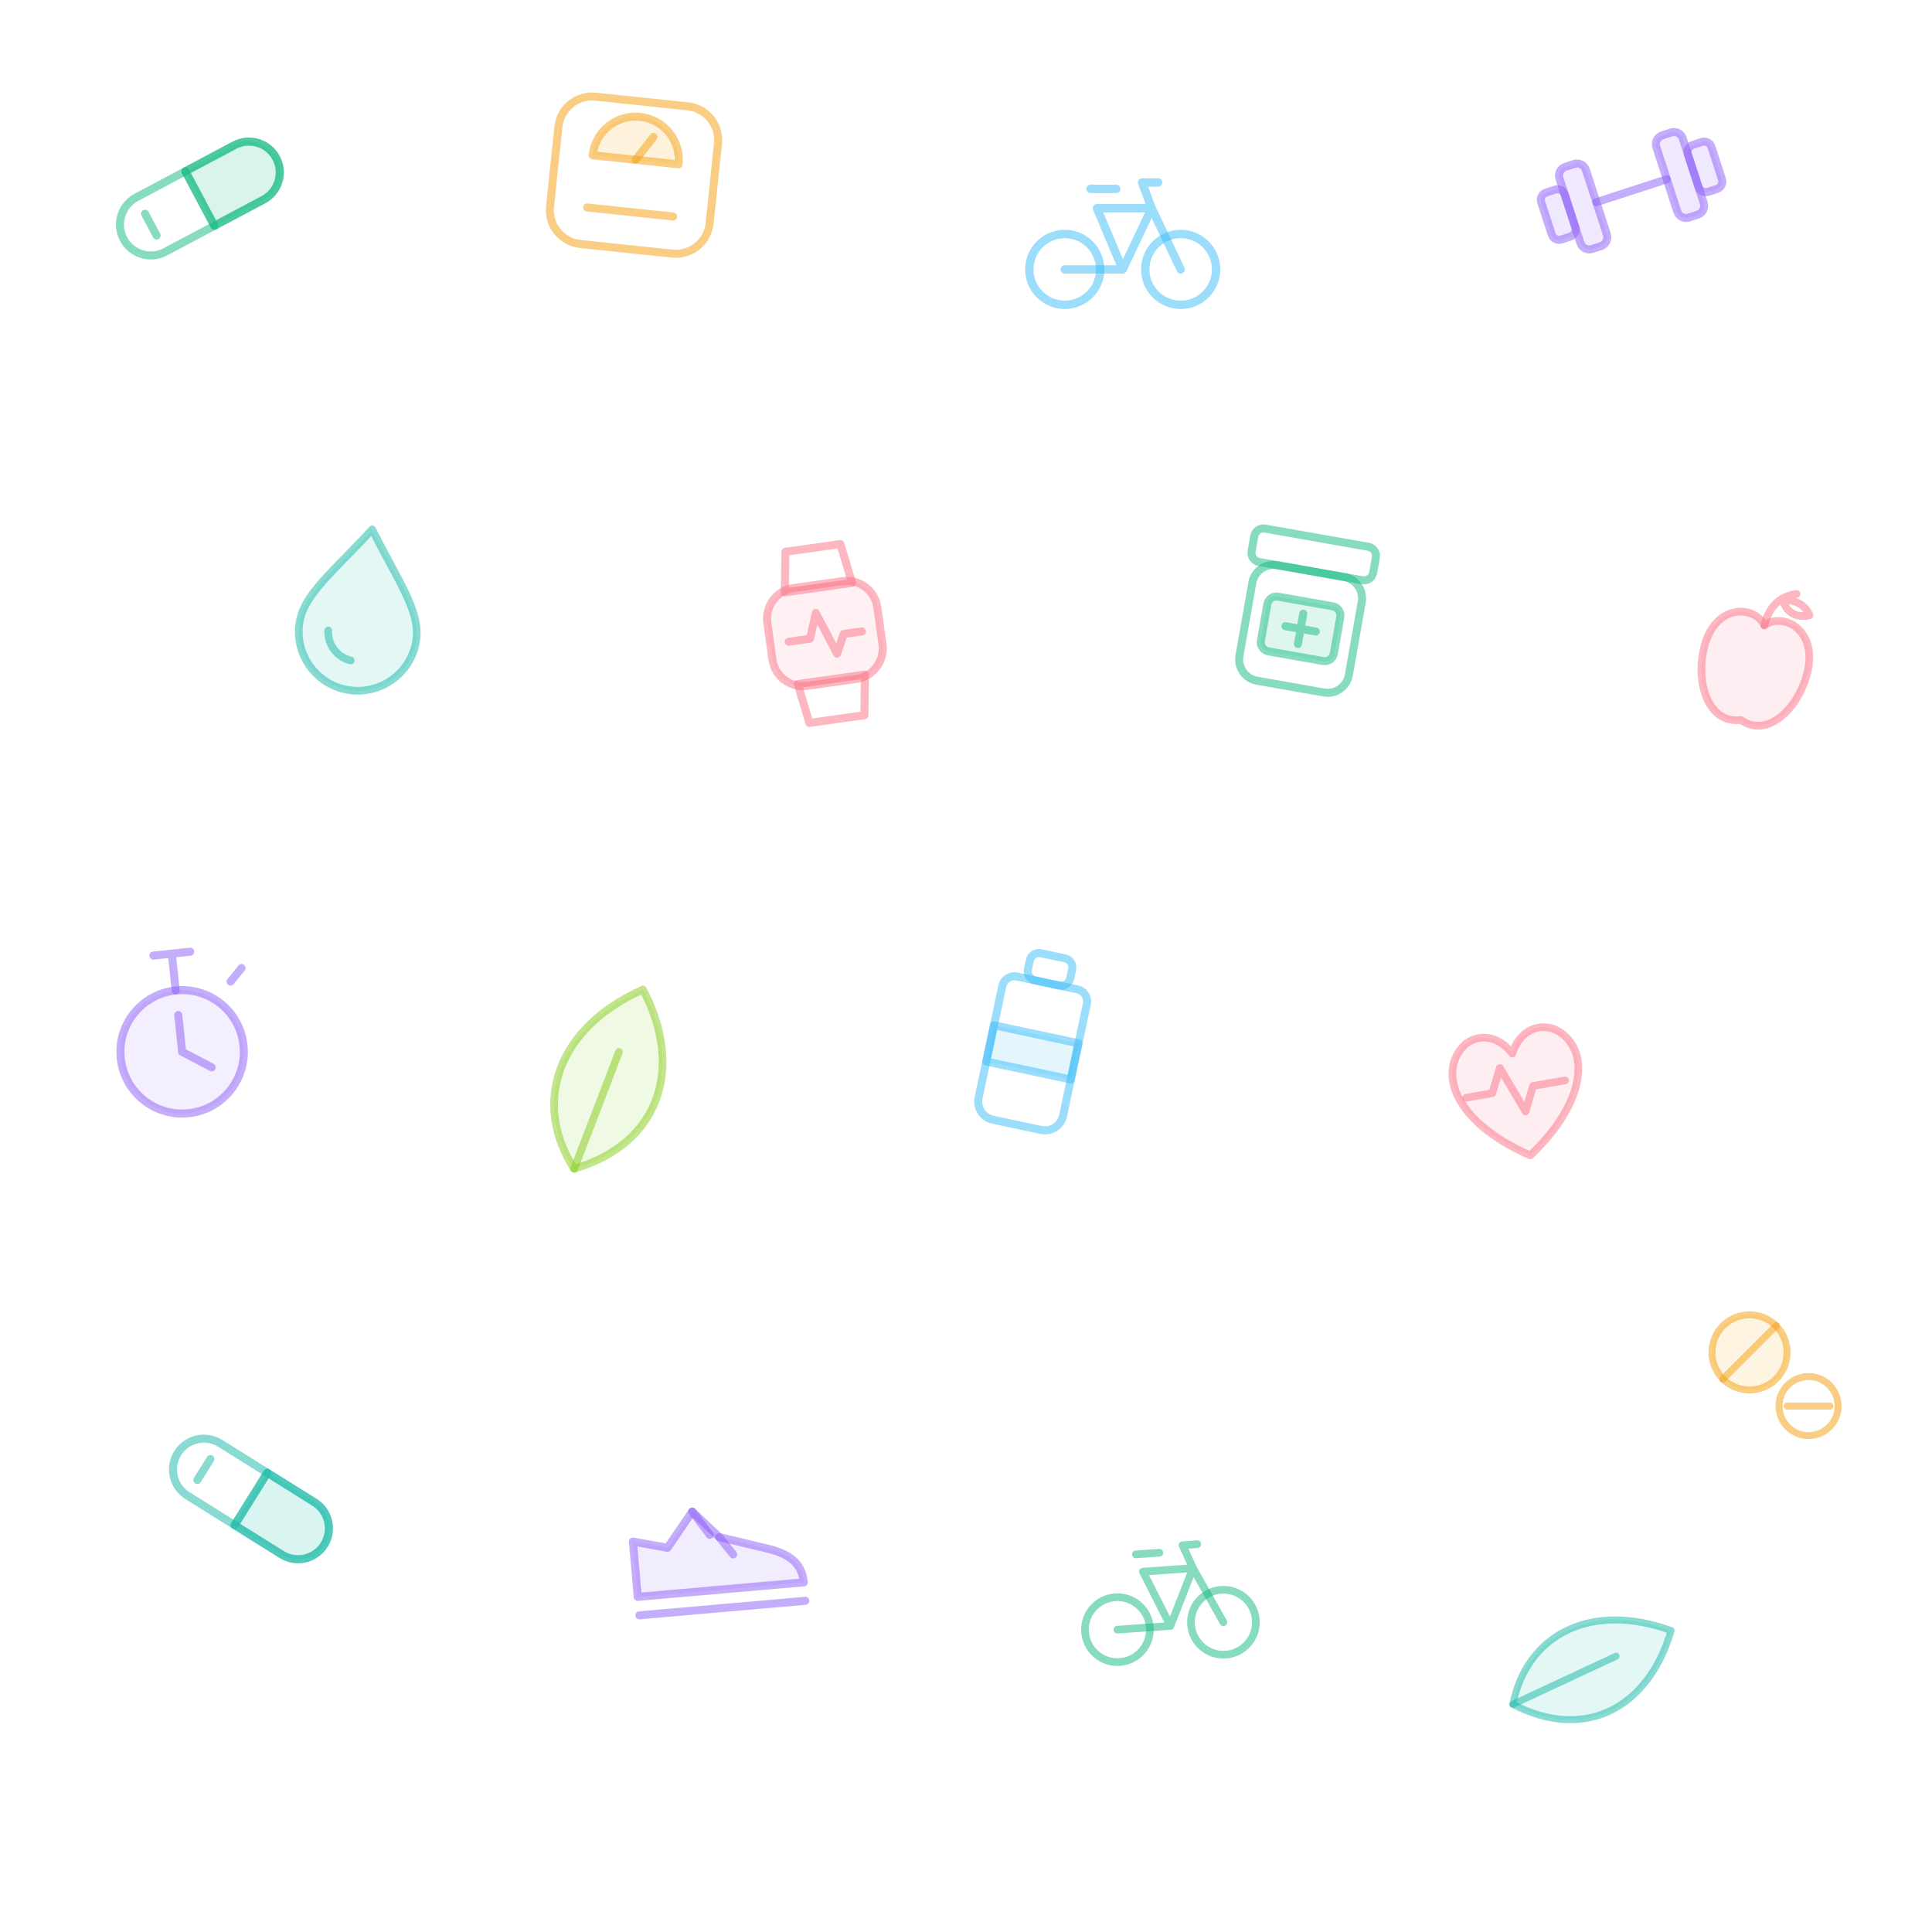
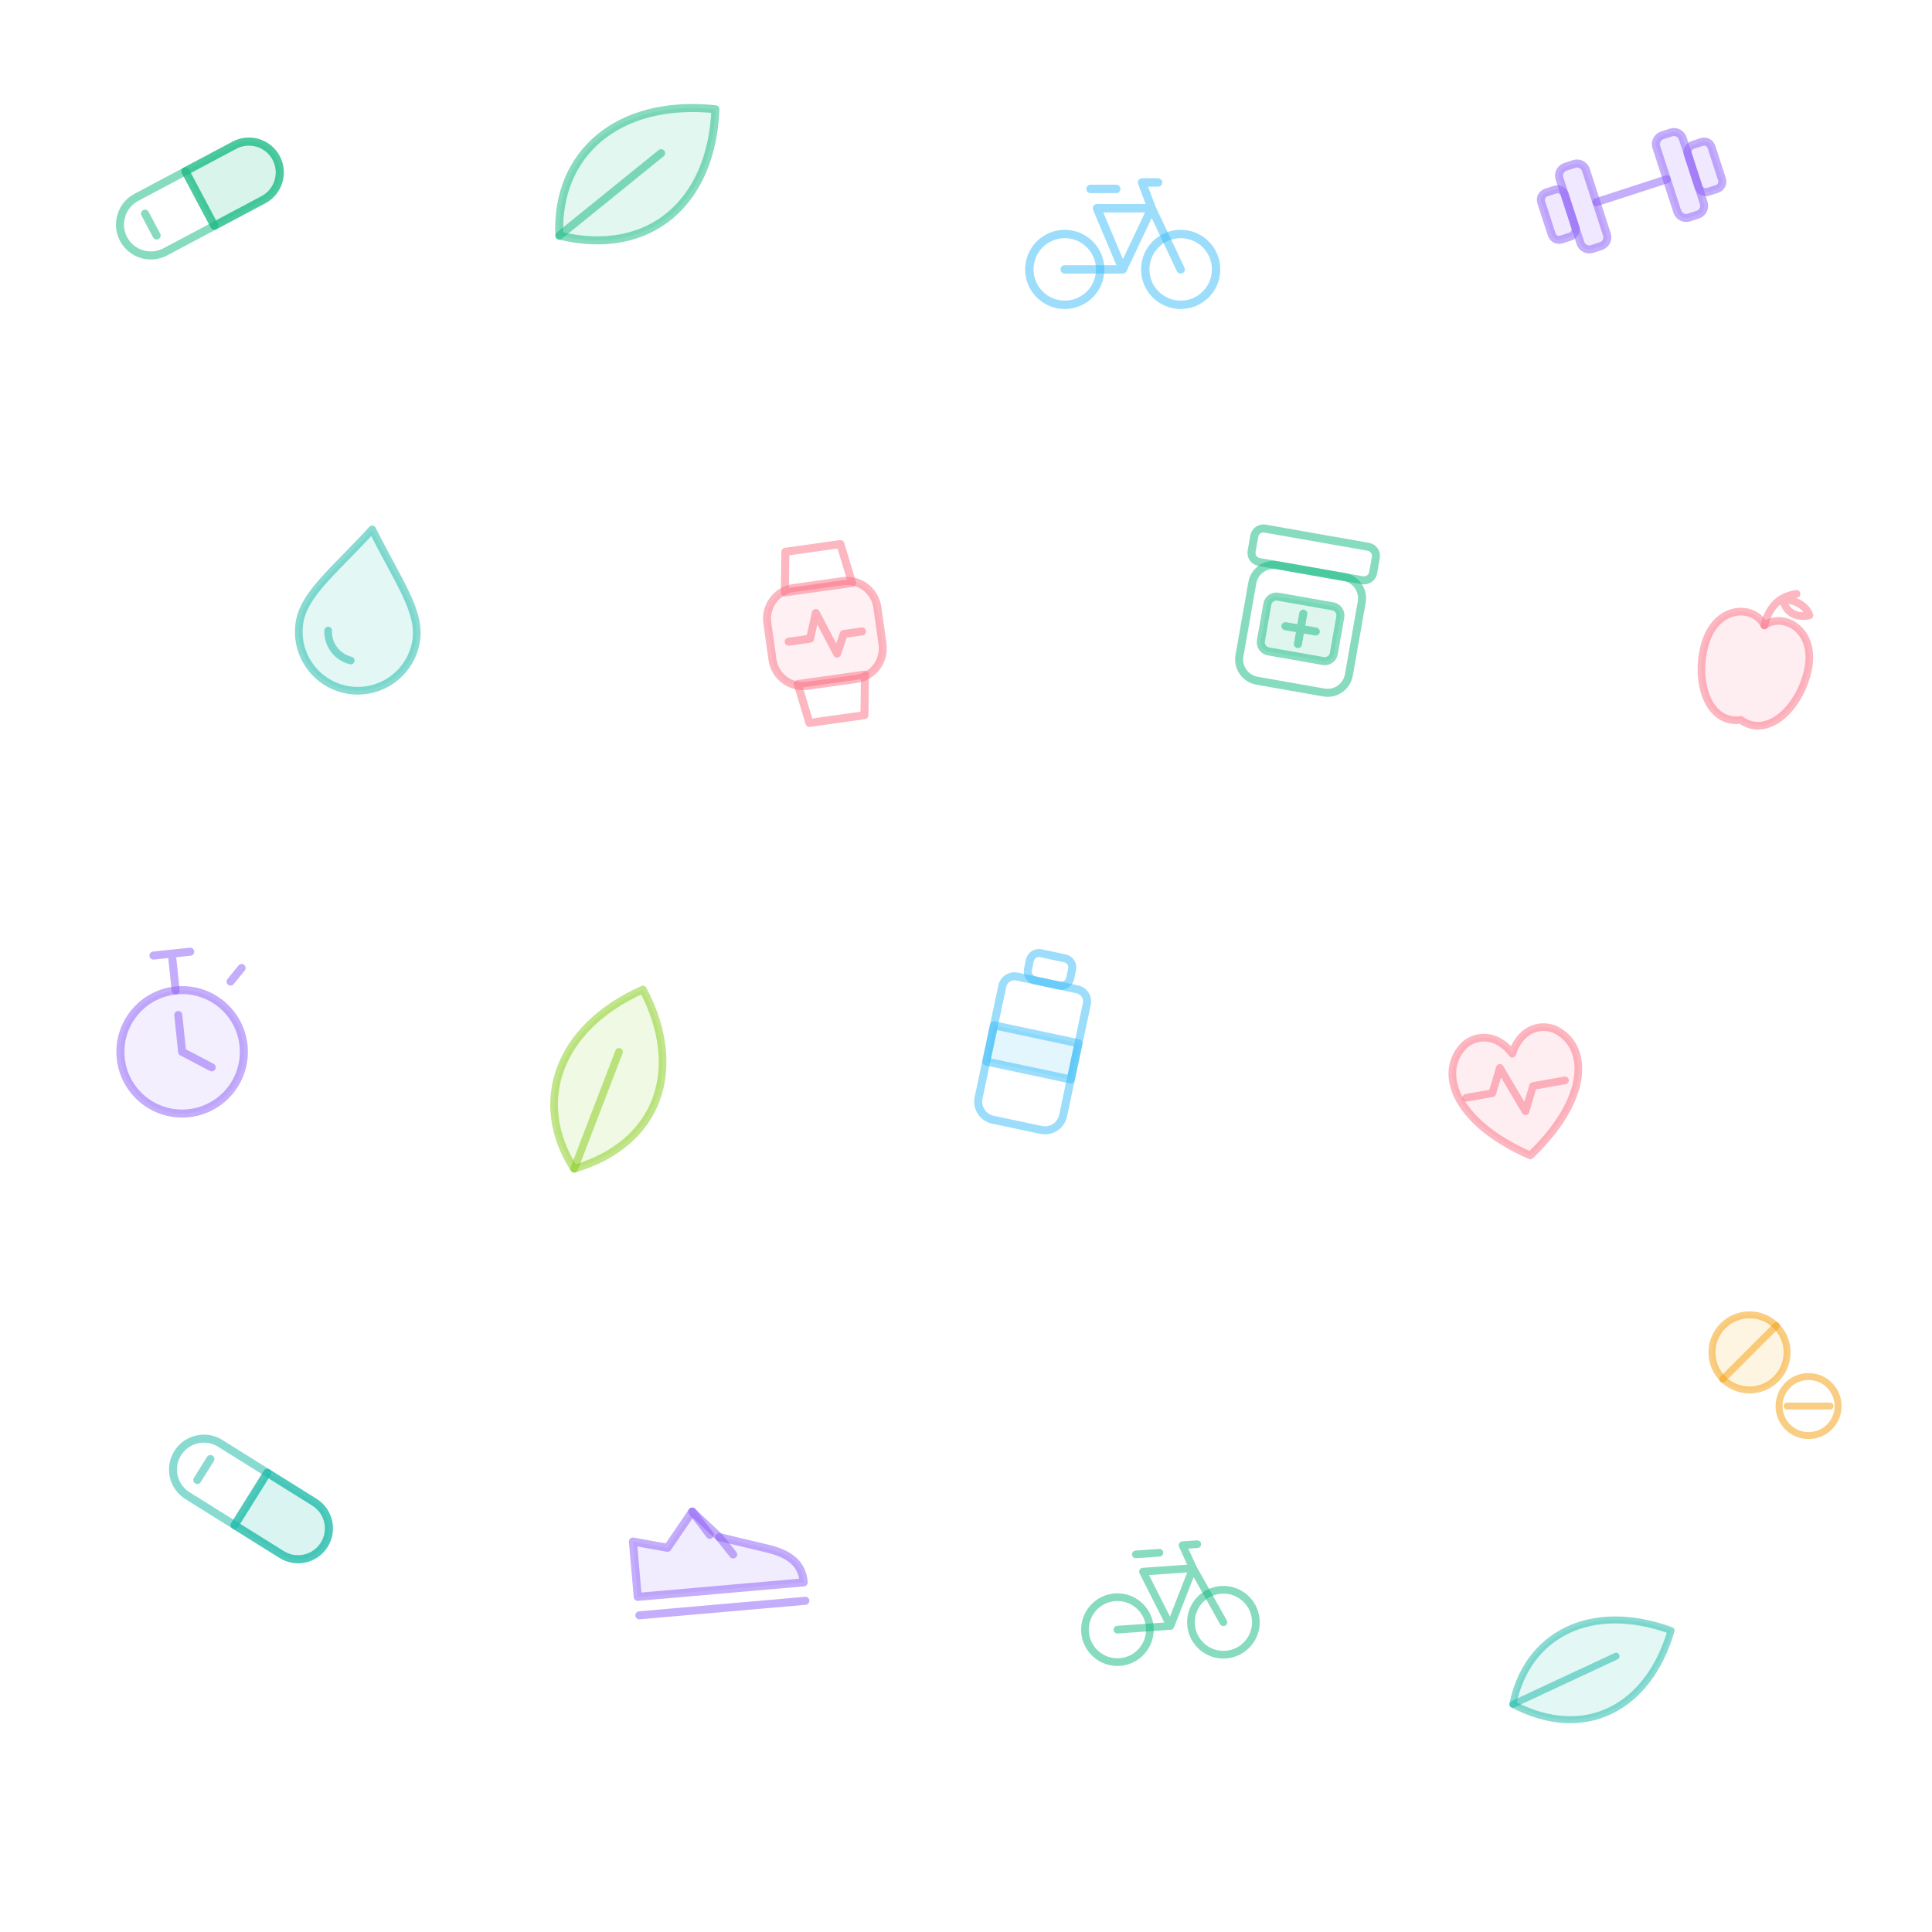
<svg xmlns="http://www.w3.org/2000/svg" width="720" height="720" viewBox="0 0 720 720">
  <defs>
    <g id="capsule">
      <rect x="4" y="22" width="56" height="20" rx="10" />
      <path d="M32 22h18a10 10 0 0 1 0 20H32z" fill="currentColor" fill-opacity=".16" />
      <path d="M32 22v20M14 28v8" />
    </g>
    <g id="jar">
      <rect x="12" y="8" width="40" height="11" rx="3" />
      <rect x="14" y="19" width="36" height="38" rx="7" />
      <rect x="20" y="29" width="24" height="18" rx="3" fill="currentColor" fill-opacity=".14" />
      <path d="M32 33v10M27 38h10" />
    </g>
    <g id="scale">
      <rect x="6" y="8" width="52" height="48" rx="11" />
      <path d="M18 27a14 14 0 0 1 28 0z" fill="currentColor" fill-opacity=".14" />
      <path d="M32 27l5-8M18 44h28" />
    </g>
    <g id="watch">
      <path d="M23 4h18l2 13H21zM21 47h22l-2 13H23z" />
      <rect x="14" y="16" width="36" height="32" rx="10" fill="currentColor" fill-opacity=".1" />
      <path d="M20 33h7l3-8 5 14 3-6h6" />
    </g>
    <g id="bike">
      <circle cx="14" cy="42" r="11" />
      <circle cx="50" cy="42" r="11" />
      <path d="M14 42h18l-8-19h17l9 19M32 42l9-19M22 17h8M41 23l-3-8h5" />
    </g>
    <g id="dumbbell">
      <rect x="3" y="24" width="8" height="16" rx="2.5" fill="currentColor" fill-opacity=".14" />
      <rect x="11" y="18" width="9" height="28" rx="3" fill="currentColor" fill-opacity=".14" />
      <rect x="44" y="18" width="9" height="28" rx="3" fill="currentColor" fill-opacity=".14" />
      <rect x="53" y="24" width="8" height="16" rx="2.5" fill="currentColor" fill-opacity=".14" />
      <path d="M20 32h24" />
    </g>
    <g id="bottle">
      <rect x="25" y="4" width="14" height="9" rx="3" />
      <path d="M22 13h20a4 4 0 0 1 4 4v37a6 6 0 0 1-6 6H24a6 6 0 0 1-6-6V17a4 4 0 0 1 4-4z" />
      <path d="M18 30h28v12H18z" fill="currentColor" fill-opacity=".14" />
    </g>
    <g id="apple">
      <path d="M32 20c-5-6-18-3-18 12 0 13 8 25 18 21 10 4 18-8 18-21 0-15-13-18-18-12z" fill="currentColor" fill-opacity=".12" />
      <path d="M32 20c0-7 3-11 8-13M36 10c4-1 8 0 10 3-4 2-8 1-10-3z" />
    </g>
    <g id="heart">
      <path d="M32 56C8 40 6 22 17 15c6-3 12 0 15 6 3-6 9-9 15-6 11 7 9 25-15 41z" fill="currentColor" fill-opacity=".12" />
      <path d="M14 33h9l4-8 6 16 4-8h11" />
    </g>
    <g id="stopwatch">
      <circle cx="32" cy="37" r="20" fill="currentColor" fill-opacity=".1" />
      <path d="M26 5h12M32 5v12M50 16l4-4M32 37V25M32 37l9 6" />
    </g>
    <g id="leaf">
      <path d="M10 54C6 28 24 8 56 8c2 30-16 50-46 46z" fill="currentColor" fill-opacity=".12" />
      <path d="M10 54L40 24" />
    </g>
    <g id="drop">
      <path d="M32 6C21 22 12 31 12 41a20 20 0 0 0 40 0C52 31 43 22 32 6z" fill="currentColor" fill-opacity=".12" />
      <path d="M22 42a10 10 0 0 0 9 9" />
    </g>
    <g id="tablets">
      <circle cx="22" cy="24" r="14" fill="currentColor" fill-opacity=".12" />
      <path d="M12 34L32 14" />
      <circle cx="44" cy="44" r="11" />
      <path d="M36 44h16" />
    </g>
    <g id="shoe">
      <path d="M5 46V28l11 3 9-11 8 9 15 5c6 2 11 5 11 12z" fill="currentColor" fill-opacity=".12" />
      <path d="M5 52h54M25 20l5 8M33 29l4 6" />
    </g>
  </defs>
  <g fill="none" stroke="currentColor" stroke-width="2.6" stroke-linecap="round" stroke-linejoin="round" stroke-opacity=".5">
    <use href="#capsule" transform="translate(36 40) rotate(-28 32 32) scale(1.15)" style="color:#10b981" />
-     <use href="#scale" transform="translate(200 28) rotate(6 32 32) scale(1.15)" style="color:#f59e0b" />
+     <use href="#leaf" transform="translate(200 28) rotate(6 32 32) scale(1.15)" style="color:#10b981" />
    <use href="#bike" transform="translate(380 50) scale(1.2)" style="color:#38bdf8" />
    <use href="#dumbbell" transform="translate(570 36) rotate(-18 32 32) scale(1.15)" style="color:#8b5cf6" />
    <use href="#drop" transform="translate(100 190) rotate(8 32 32) scale(1.1)" style="color:#14b8a6" />
    <use href="#watch" transform="translate(270 200) rotate(-8 32 32) scale(1.15)" style="color:#fb7185" />
    <use href="#jar" transform="translate(450 190) rotate(10 32 32) scale(1.15)" style="color:#10b981" />
    <use href="#apple" transform="translate(620 210) rotate(14 32 32) scale(1.1)" style="color:#fb7185" />
    <use href="#stopwatch" transform="translate(30 350) rotate(-6 32 32) scale(1.15)" style="color:#8b5cf6" />
    <use href="#leaf" transform="translate(190 370) rotate(-24 32 32) scale(1.1)" style="color:#84cc16" />
    <use href="#bottle" transform="translate(350 350) rotate(12 32 32) scale(1.15)" style="color:#38bdf8" />
    <use href="#heart" transform="translate(530 370) rotate(-10 32 32) scale(1.1)" style="color:#fb7185" />
    <use href="#tablets" transform="translate(630 480) scale(1.0)" style="color:#f59e0b" />
    <use href="#capsule" transform="translate(60 520) rotate(32 32 32) scale(1.15)" style="color:#14b8a6" />
    <use href="#shoe" transform="translate(230 540) rotate(-5 32 32) scale(1.15)" style="color:#8b5cf6" />
    <use href="#bike" transform="translate(400 560) rotate(-4 32 32) scale(1.1)" style="color:#10b981" />
    <use href="#leaf" transform="translate(560 590) rotate(20 32 32) scale(1.0)" style="color:#14b8a6" />
  </g>
</svg>
